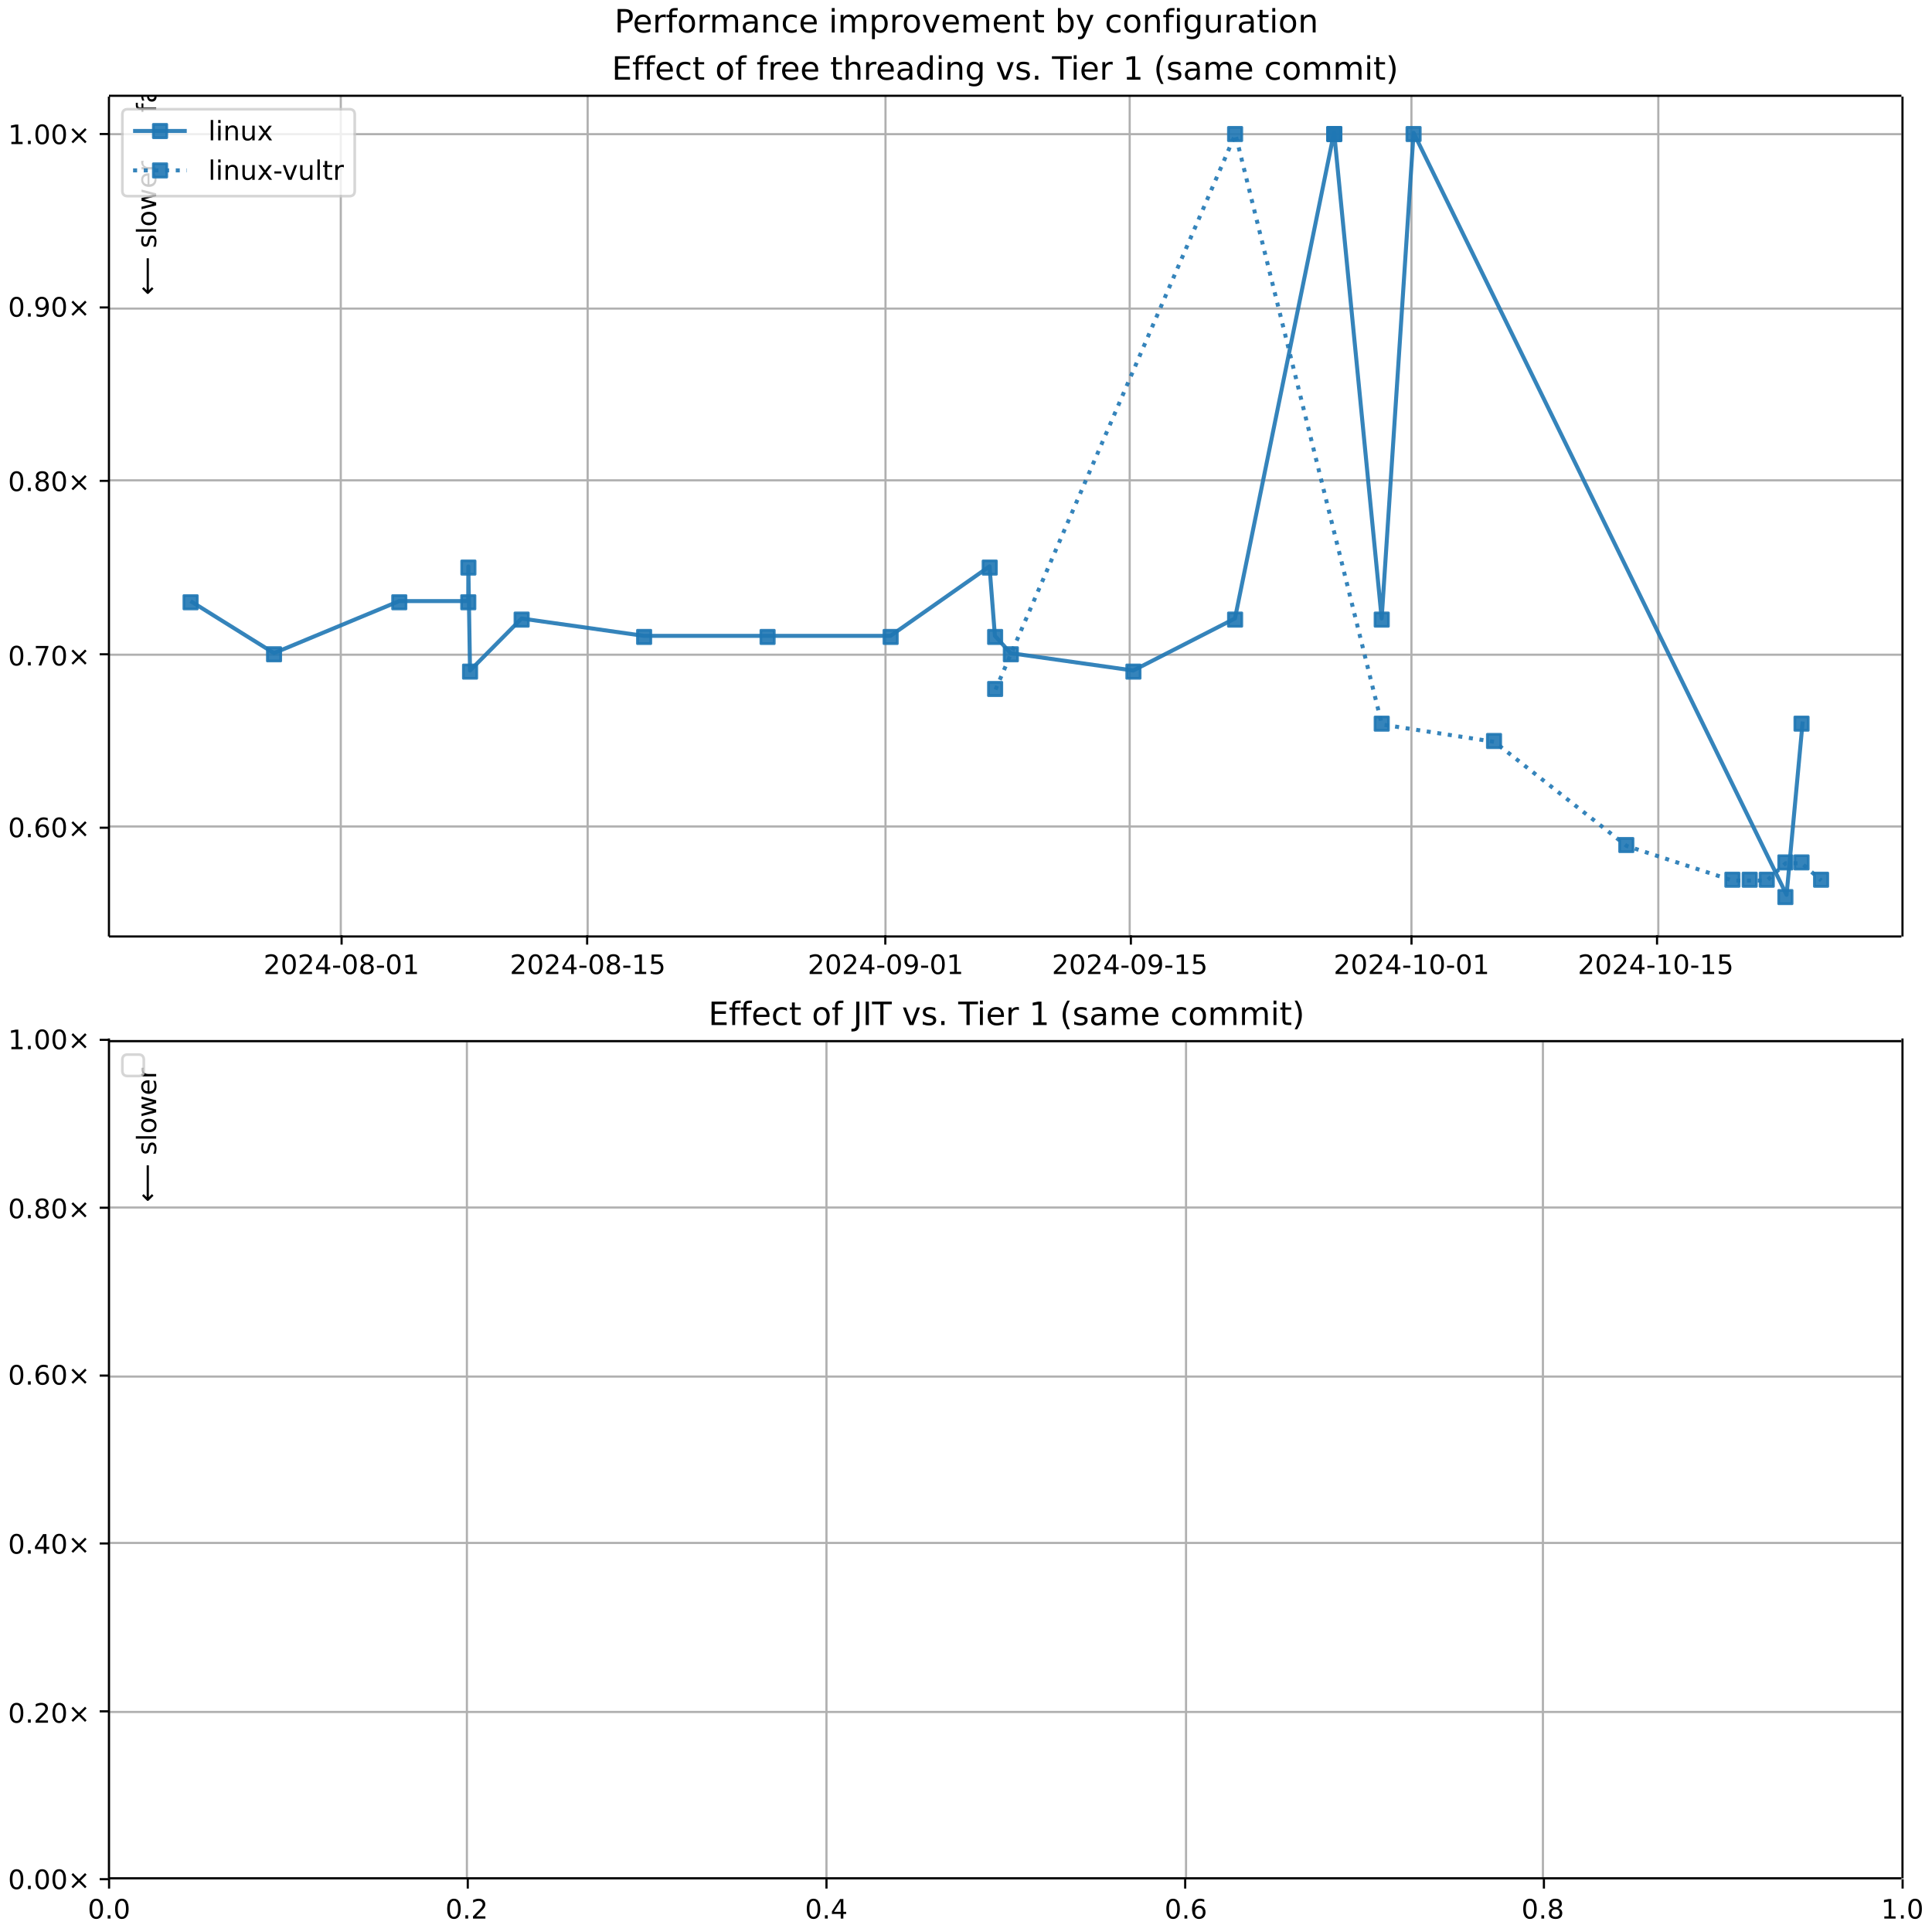
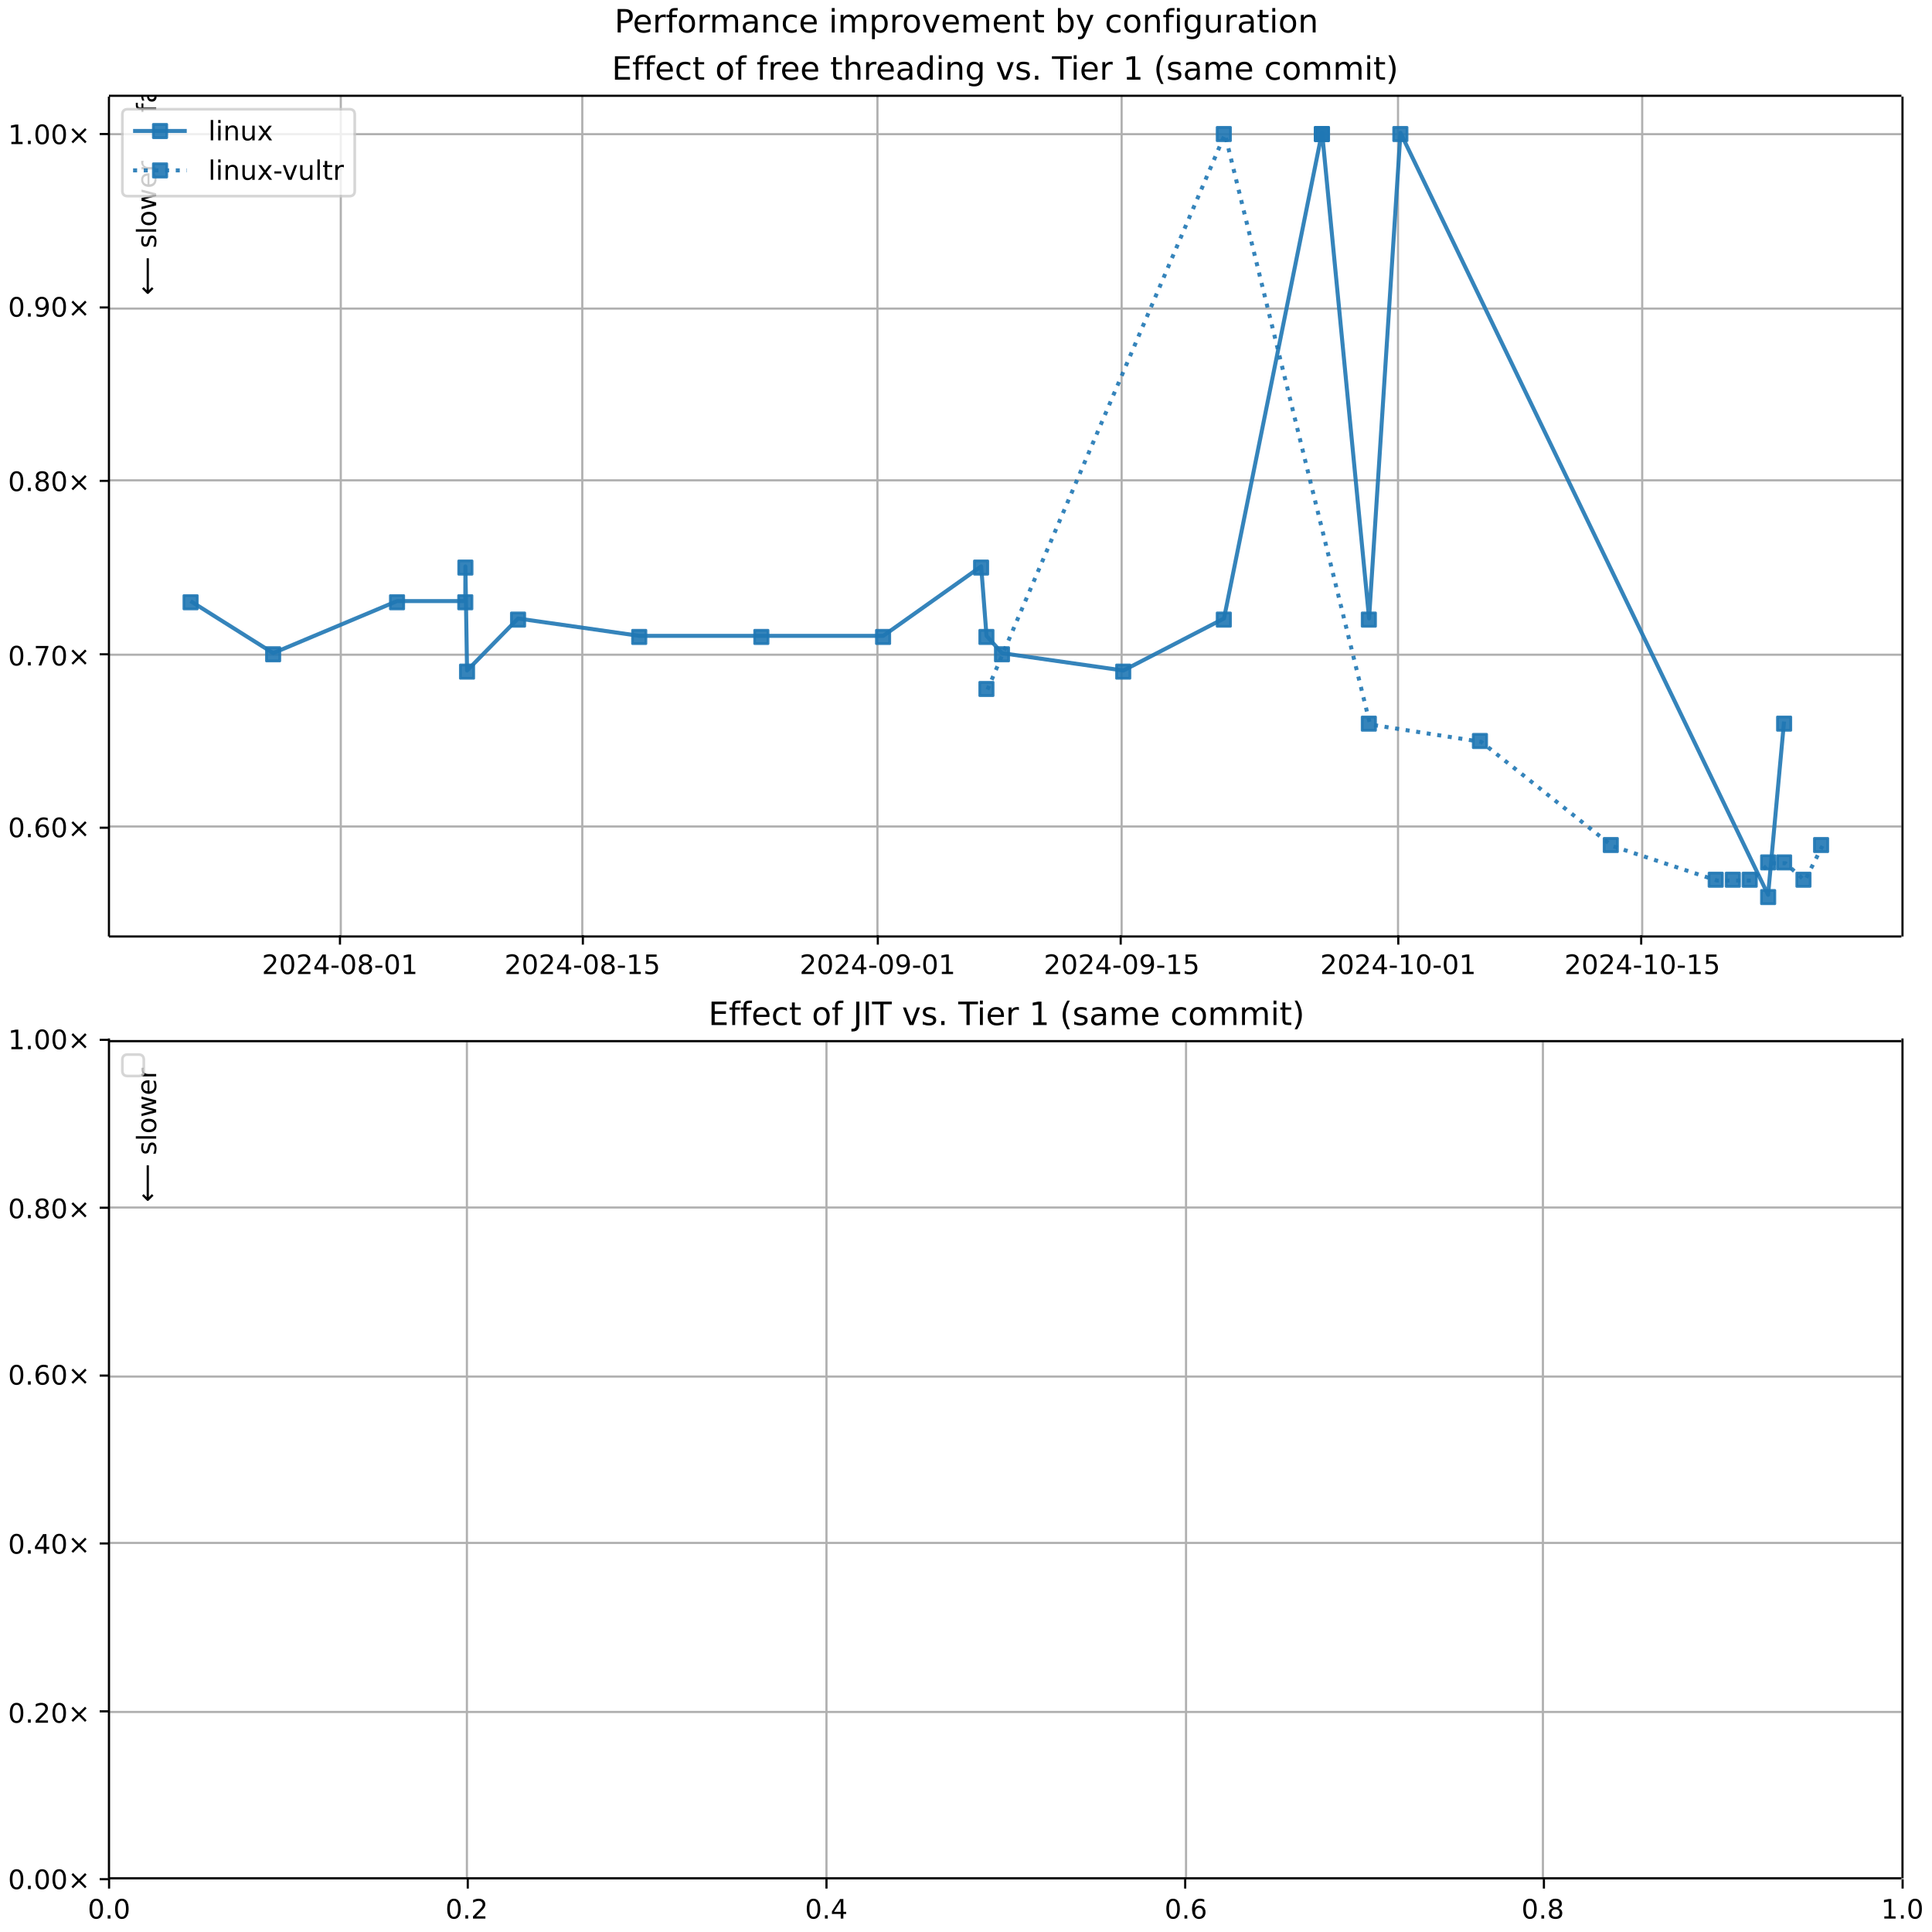
<svg xmlns="http://www.w3.org/2000/svg" xmlns:xlink="http://www.w3.org/1999/xlink" width="720pt" height="720pt" version="1.1" viewBox="0 0 720 720">
  <defs>
    <style type="text/css">*{stroke-linejoin: round; stroke-linecap: butt}</style>
  </defs>
  <path d="m0 720h720v-720h-720z" fill="#fff" />
  <path d="m40.6 349h668v-313h-668z" fill="#fff" />
  <path d="m127 349v-313" clip-path="url(#d)" fill="none" stroke="#b0b0b0" stroke-linecap="square" stroke-width=".8" />
  <defs>
    <path id="k" d="m0 0v3.5" stroke="#000" stroke-width=".8" />
  </defs>
-   <use x="127.304" y="348.529" stroke="#000000" stroke-width=".8" xlink:href="#k" />
-   <g transform="translate(98.2 363) scale(.1 -.1)">
+   <use x="126.695" y="348.529" stroke="#000000" stroke-width=".8" xlink:href="#k" />
+   <g transform="translate(97.6 363) scale(.1 -.1)">
    <defs>
      <path id="g" transform="scale(.0156)" d="m1228 531h2203v-531h-2962v531q359 372 979 998 621 627 780 809 303 340 423 576 121 236 121 464 0 372-261 606-261 235-680 235-297 0-627-103-329-103-704-313v638q381 153 712 231 332 78 607 78 725 0 1156-363 431-362 431-968 0-288-108-546-107-257-392-607-78-91-497-524-418-433-1181-1211z" />
      <path id="a" transform="scale(.0156)" d="m2034 4250q-487 0-733-480-245-479-245-1442 0-959 245-1439 246-480 733-480 491 0 736 480 246 480 246 1439 0 963-246 1442-245 480-736 480zm0 500q785 0 1199-621 414-620 414-1801 0-1178-414-1799-414-620-1199-620-784 0-1198 620-414 621-414 1799 0 1181 414 1801 414 621 1198 621z" />
      <path id="t" transform="scale(.0156)" d="m2419 4116-1594-2491h1594v2491zm-166 550h794v-3041h666v-525h-666v-1100h-628v1100h-2106v609l1940 2957z" />
      <path id="j" transform="scale(.0156)" d="m313 2009h1684v-512h-1684v512z" />
      <path id="y" transform="scale(.0156)" d="m2034 2216q-450 0-708-241-257-241-257-662 0-422 257-663 258-241 708-241t709 242q260 243 260 662 0 421-258 662-257 241-711 241zm-631 268q-406 100-633 378-226 279-226 679 0 559 398 884 399 325 1092 325 697 0 1094-325t397-884q0-400-227-679-226-278-629-378 456-106 710-416 255-309 255-755 0-679-414-1042-414-362-1186-362-771 0-1186 362-414 363-414 1042 0 446 256 755 257 310 713 416zm-231 997q0-362 226-565 227-203 636-203 407 0 636 203 230 203 230 565 0 363-230 566-229 203-636 203-409 0-636-203-226-203-226-566z" />
      <path id="i" transform="scale(.0156)" d="m794 531h1031v3560l-1122-225v575l1116 225h631v-4135h1031v-531h-2687v531z" />
    </defs>
    <use xlink:href="#g" />
    <use x="63.623" xlink:href="#a" />
    <use x="127.246" xlink:href="#g" />
    <use x="190.869" xlink:href="#t" />
    <use x="254.492" xlink:href="#j" />
    <use x="290.576" xlink:href="#a" />
    <use x="354.199" xlink:href="#y" />
    <use x="417.822" xlink:href="#j" />
    <use x="453.906" xlink:href="#a" />
    <use x="517.529" xlink:href="#i" />
  </g>
-   <path d="m219 349v-313" clip-path="url(#d)" fill="none" stroke="#b0b0b0" stroke-linecap="square" stroke-width=".8" />
-   <use x="218.813" y="348.529" stroke="#000000" stroke-width=".8" xlink:href="#k" />
-   <g transform="translate(190 363) scale(.1 -.1)">
+   <path d="m217 349v-313" clip-path="url(#d)" fill="none" stroke="#b0b0b0" stroke-linecap="square" stroke-width=".8" />
+   <use x="217.215" y="348.529" stroke="#000000" stroke-width=".8" xlink:href="#k" />
+   <g transform="translate(188 363) scale(.1 -.1)">
    <defs>
      <path id="ae" transform="scale(.0156)" d="m691 4666h2478v-532h-1900v-1143q137 47 274 70 138 23 276 23 781 0 1237-428 457-428 457-1159 0-753-469-1171-469-417-1322-417-294 0-599 50-304 50-629 150v635q281-153 581-228t634-75q541 0 856 284 316 284 316 772 0 487-316 771-315 285-856 285-253 0-505-56-251-56-513-175v2344z" />
    </defs>
    <use xlink:href="#g" />
    <use x="63.623" xlink:href="#a" />
    <use x="127.246" xlink:href="#g" />
    <use x="190.869" xlink:href="#t" />
    <use x="254.492" xlink:href="#j" />
    <use x="290.576" xlink:href="#a" />
    <use x="354.199" xlink:href="#y" />
    <use x="417.822" xlink:href="#j" />
    <use x="453.906" xlink:href="#i" />
    <use x="517.529" xlink:href="#ae" />
  </g>
-   <path d="m330 349v-313" clip-path="url(#d)" fill="none" stroke="#b0b0b0" stroke-linecap="square" stroke-width=".8" />
-   <use x="329.932" y="348.529" stroke="#000000" stroke-width=".8" xlink:href="#k" />
-   <g transform="translate(301 363) scale(.1 -.1)">
+   <path d="m327 349v-313" clip-path="url(#d)" fill="none" stroke="#b0b0b0" stroke-linecap="square" stroke-width=".8" />
+   <use x="327.132" y="348.529" stroke="#000000" stroke-width=".8" xlink:href="#k" />
+   <g transform="translate(298 363) scale(.1 -.1)">
    <defs>
      <path id="ac" transform="scale(.0156)" d="m703 97v575q238-113 481-172 244-59 479-59 625 0 954 420 330 420 377 1277-181-269-460-413-278-144-615-144-700 0-1108 423-408 424-408 1159 0 718 425 1152 425 435 1131 435 810 0 1236-621 427-620 427-1801 0-1103-524-1761-523-658-1407-658-238 0-482 47-243 47-506 141zm1256 1978q425 0 673 290 249 291 249 798 0 503-249 795-248 292-673 292t-673-292-248-795q0-507 248-798 248-290 673-290z" />
    </defs>
    <use xlink:href="#g" />
    <use x="63.623" xlink:href="#a" />
    <use x="127.246" xlink:href="#g" />
    <use x="190.869" xlink:href="#t" />
    <use x="254.492" xlink:href="#j" />
    <use x="290.576" xlink:href="#a" />
    <use x="354.199" xlink:href="#ac" />
    <use x="417.822" xlink:href="#j" />
    <use x="453.906" xlink:href="#a" />
    <use x="517.529" xlink:href="#i" />
  </g>
-   <path d="m421 349v-313" clip-path="url(#d)" fill="none" stroke="#b0b0b0" stroke-linecap="square" stroke-width=".8" />
-   <use x="421.441" y="348.529" stroke="#000000" stroke-width=".8" xlink:href="#k" />
-   <g transform="translate(392 363) scale(.1 -.1)">
+   <path d="m418 349v-313" clip-path="url(#d)" fill="none" stroke="#b0b0b0" stroke-linecap="square" stroke-width=".8" />
+   <use x="417.652" y="348.529" stroke="#000000" stroke-width=".8" xlink:href="#k" />
+   <g transform="translate(389 363) scale(.1 -.1)">
    <use xlink:href="#g" />
    <use x="63.623" xlink:href="#a" />
    <use x="127.246" xlink:href="#g" />
    <use x="190.869" xlink:href="#t" />
    <use x="254.492" xlink:href="#j" />
    <use x="290.576" xlink:href="#a" />
    <use x="354.199" xlink:href="#ac" />
    <use x="417.822" xlink:href="#j" />
    <use x="453.906" xlink:href="#i" />
    <use x="517.529" xlink:href="#ae" />
  </g>
-   <path d="m526 349v-313" clip-path="url(#d)" fill="none" stroke="#b0b0b0" stroke-linecap="square" stroke-width=".8" />
-   <use x="526.024" y="348.529" stroke="#000000" stroke-width=".8" xlink:href="#k" />
-   <g transform="translate(497 363) scale(.1 -.1)">
+   <path d="m521 349v-313" clip-path="url(#d)" fill="none" stroke="#b0b0b0" stroke-linecap="square" stroke-width=".8" />
+   <use x="521.104" y="348.529" stroke="#000000" stroke-width=".8" xlink:href="#k" />
+   <g transform="translate(492 363) scale(.1 -.1)">
    <use xlink:href="#g" />
    <use x="63.623" xlink:href="#a" />
    <use x="127.246" xlink:href="#g" />
    <use x="190.869" xlink:href="#t" />
    <use x="254.492" xlink:href="#j" />
    <use x="290.576" xlink:href="#i" />
    <use x="354.199" xlink:href="#a" />
    <use x="417.822" xlink:href="#j" />
    <use x="453.906" xlink:href="#a" />
    <use x="517.529" xlink:href="#i" />
  </g>
-   <path d="m618 349v-313" clip-path="url(#d)" fill="none" stroke="#b0b0b0" stroke-linecap="square" stroke-width=".8" />
-   <use x="617.533" y="348.529" stroke="#000000" stroke-width=".8" xlink:href="#k" />
-   <g transform="translate(588 363) scale(.1 -.1)">
+   <path d="m612 349v-313" clip-path="url(#d)" fill="none" stroke="#b0b0b0" stroke-linecap="square" stroke-width=".8" />
+   <use x="611.624" y="348.529" stroke="#000000" stroke-width=".8" xlink:href="#k" />
+   <g transform="translate(583 363) scale(.1 -.1)">
    <use xlink:href="#g" />
    <use x="63.623" xlink:href="#a" />
    <use x="127.246" xlink:href="#g" />
    <use x="190.869" xlink:href="#t" />
    <use x="254.492" xlink:href="#j" />
    <use x="290.576" xlink:href="#i" />
    <use x="354.199" xlink:href="#a" />
    <use x="417.822" xlink:href="#j" />
    <use x="453.906" xlink:href="#i" />
    <use x="517.529" xlink:href="#ae" />
  </g>
  <path d="m40.6 308h668" clip-path="url(#d)" fill="none" stroke="#b0b0b0" stroke-linecap="square" stroke-width=".8" />
  <defs>
    <path id="l" d="m0 0h-3.5" stroke="#000" stroke-width=".8" />
  </defs>
  <use x="40.646" y="308.46" stroke="#000000" stroke-width=".8" xlink:href="#l" />
  <g transform="translate(3 312) scale(.1 -.1)">
    <defs>
      <path id="c" transform="scale(.0156)" d="m684 794h660v-794h-660v794z" />
      <path id="ad" transform="scale(.0156)" d="m2113 2584q-425 0-674-291-248-290-248-796 0-503 248-796 249-292 674-292t673 292q248 293 248 796 0 506-248 796-248 291-673 291zm1253 1979v-575q-238 112-480 171-242 60-480 60-625 0-955-422-329-422-376-1275 184 272 462 417 279 145 613 145 703 0 1111-427 408-426 408-1160 0-719-425-1154-425-434-1131-434-810 0-1238 620-428 621-428 1799 0 1106 525 1764t1409 658q238 0 480-47t505-140z" />
      <path id="m" transform="scale(.0156)" d="m4488 3438-1429-1435 1429-1428-372-378-1435 1434-1434-1434-369 378 1425 1428-1425 1435 369 378 1434-1435 1435 1435 372-378z" />
    </defs>
    <use xlink:href="#a" />
    <use x="63.623" xlink:href="#c" />
    <use x="95.41" xlink:href="#ad" />
    <use x="159.033" xlink:href="#a" />
    <use x="222.656" xlink:href="#m" />
  </g>
  <path d="m40.6 244h668" clip-path="url(#d)" fill="none" stroke="#b0b0b0" stroke-linecap="square" stroke-width=".8" />
  <use x="40.646" y="243.833" stroke="#000000" stroke-width=".8" xlink:href="#l" />
  <g transform="translate(3 248) scale(.1 -.1)">
    <defs>
      <path id="av" transform="scale(.0156)" d="m525 4666h3e3v-269l-1694-4397h-659l1594 4134h-2241v532z" />
    </defs>
    <use xlink:href="#a" />
    <use x="63.623" xlink:href="#c" />
    <use x="95.41" xlink:href="#av" />
    <use x="159.033" xlink:href="#a" />
    <use x="222.656" xlink:href="#m" />
  </g>
  <path d="m40.6 179h668" clip-path="url(#d)" fill="none" stroke="#b0b0b0" stroke-linecap="square" stroke-width=".8" />
  <use x="40.646" y="179.205" stroke="#000000" stroke-width=".8" xlink:href="#l" />
  <g transform="translate(3 183) scale(.1 -.1)">
    <use xlink:href="#a" />
    <use x="63.623" xlink:href="#c" />
    <use x="95.41" xlink:href="#y" />
    <use x="159.033" xlink:href="#a" />
    <use x="222.656" xlink:href="#m" />
  </g>
  <path d="m40.6 115h668" clip-path="url(#d)" fill="none" stroke="#b0b0b0" stroke-linecap="square" stroke-width=".8" />
  <use x="40.646" y="114.578" stroke="#000000" stroke-width=".8" xlink:href="#l" />
  <g transform="translate(3 118) scale(.1 -.1)">
    <use xlink:href="#a" />
    <use x="63.623" xlink:href="#c" />
    <use x="95.41" xlink:href="#ac" />
    <use x="159.033" xlink:href="#a" />
    <use x="222.656" xlink:href="#m" />
  </g>
  <path d="m40.6 50h668" clip-path="url(#d)" fill="none" stroke="#b0b0b0" stroke-linecap="square" stroke-width=".8" />
  <use x="40.646" y="49.951" stroke="#000000" stroke-width=".8" xlink:href="#l" />
  <g transform="translate(3 53.7) scale(.1 -.1)">
    <use xlink:href="#i" />
    <use x="63.623" xlink:href="#c" />
    <use x="95.41" xlink:href="#a" />
    <use x="159.033" xlink:href="#a" />
    <use x="222.656" xlink:href="#m" />
  </g>
-   <path d="m71 224 31.1 19.4 46.7-19.4h25.7l0.042-12.9 0.622 38.8 19.2-19.4 45.6 6.46h46 45.9l36.9-25.9 2.01 25.9 5.86 6.46 45.7 6.46 37.9-19.4 36.9-181h0.069l17.7 181 11.9-181 139 284 6.01-64.6" clip-path="url(#d)" fill="none" stroke="#1f77b4" stroke-linecap="square" stroke-opacity=".9" stroke-width="1.5" />
+   <path d="m71 224 30.8 19.4 46.2-19.4h25.4l0.041-12.9 0.616 38.8 19-19.4 45.2 6.46h45.5 45.4l36.5-25.9 1.99 25.9 5.8 6.46 45.2 6.46 37.5-19.4 36.5-181h0.068l17.5 181 11.7-181 137 284 5.95-64.6" clip-path="url(#d)" fill="none" stroke="#1f77b4" stroke-linecap="square" stroke-opacity=".9" stroke-width="1.5" />
  <defs>
    <path id="b" d="m-2.5 2.5h5v-5h-5z" stroke="#1f77b4" stroke-opacity=".9" />
  </defs>
  <g clip-path="url(#d)" fill="#1f77b4" fill-opacity=".9" stroke="#1f77b4" stroke-opacity=".9">
    <use x="71.027" y="224.444" xlink:href="#b" />
-     <use x="102.128" y="243.833" xlink:href="#b" />
-     <use x="148.8" y="224.444" xlink:href="#b" />
-     <use x="174.515" y="224.444" xlink:href="#b" />
-     <use x="174.557" y="211.519" xlink:href="#b" />
-     <use x="175.179" y="250.295" xlink:href="#b" />
-     <use x="194.398" y="230.907" xlink:href="#b" />
-     <use x="240.048" y="237.37" xlink:href="#b" />
-     <use x="286.059" y="237.37" xlink:href="#b" />
-     <use x="331.916" y="237.37" xlink:href="#b" />
-     <use x="368.842" y="211.519" xlink:href="#b" />
-     <use x="370.854" y="237.37" xlink:href="#b" />
-     <use x="376.717" y="243.833" xlink:href="#b" />
-     <use x="422.394" y="250.295" xlink:href="#b" />
-     <use x="460.287" y="230.907" xlink:href="#b" />
-     <use x="497.206" y="49.951" xlink:href="#b" />
-     <use x="497.274" y="49.951" xlink:href="#b" />
-     <use x="514.929" y="230.907" xlink:href="#b" />
-     <use x="526.799" y="49.951" xlink:href="#b" />
-     <use x="665.365" y="334.311" xlink:href="#b" />
-     <use x="671.378" y="269.684" xlink:href="#b" />
+     <use x="101.792" y="243.833" xlink:href="#b" />
+     <use x="147.959" y="224.444" xlink:href="#b" />
+     <use x="173.396" y="224.444" xlink:href="#b" />
+     <use x="173.438" y="211.519" xlink:href="#b" />
+     <use x="174.053" y="250.295" xlink:href="#b" />
+     <use x="193.064" y="230.907" xlink:href="#b" />
+     <use x="238.22" y="237.37" xlink:href="#b" />
+     <use x="283.734" y="237.37" xlink:href="#b" />
+     <use x="329.095" y="237.37" xlink:href="#b" />
+     <use x="365.622" y="211.519" xlink:href="#b" />
+     <use x="367.612" y="237.37" xlink:href="#b" />
+     <use x="373.411" y="243.833" xlink:href="#b" />
+     <use x="418.595" y="250.295" xlink:href="#b" />
+     <use x="456.078" y="230.907" xlink:href="#b" />
+     <use x="492.597" y="49.951" xlink:href="#b" />
+     <use x="492.665" y="49.951" xlink:href="#b" />
+     <use x="510.129" y="230.907" xlink:href="#b" />
+     <use x="521.87" y="49.951" xlink:href="#b" />
+     <use x="658.938" y="334.311" xlink:href="#b" />
+     <use x="664.887" y="269.684" xlink:href="#b" />
  </g>
  <g stroke="#1f77b4" stroke-opacity=".9">
-     <path d="m371 257 89.4-207 54.6 220 41.9 6.46 49.3 38.8 39.5 12.9h6.45 6.36l6.94-6.46h6.01l7.29 6.46" clip-path="url(#d)" fill="none" stroke-dasharray="1.5,2.475" stroke-width="1.5" />
+     <path d="m368 257 88.5-207 54.1 220 41.4 6.46 48.8 38.8 39.1 12.9h6.38 6.29l6.87-6.46h5.95l7.21 6.46 6.57-12.9" clip-path="url(#d)" fill="none" stroke-dasharray="1.5,2.475" stroke-width="1.5" />
    <g clip-path="url(#d)" fill="#1f77b4" fill-opacity=".9">
-       <use x="370.854" y="256.758" xlink:href="#b" />
-       <use x="460.287" y="49.951" xlink:href="#b" />
-       <use x="514.929" y="269.684" xlink:href="#b" />
-       <use x="556.784" y="276.146" xlink:href="#b" />
-       <use x="606.083" y="314.923" xlink:href="#b" />
-       <use x="645.609" y="327.848" xlink:href="#b" />
-       <use x="652.062" y="327.848" xlink:href="#b" />
-       <use x="658.422" y="327.848" xlink:href="#b" />
-       <use x="665.365" y="321.386" xlink:href="#b" />
-       <use x="671.378" y="321.386" xlink:href="#b" />
-       <use x="678.666" y="327.848" xlink:href="#b" />
+       <use x="367.612" y="256.758" xlink:href="#b" />
+       <use x="456.078" y="49.951" xlink:href="#b" />
+       <use x="510.129" y="269.684" xlink:href="#b" />
+       <use x="551.532" y="276.146" xlink:href="#b" />
+       <use x="600.297" y="314.923" xlink:href="#b" />
+       <use x="639.396" y="327.848" xlink:href="#b" />
+       <use x="645.779" y="327.848" xlink:href="#b" />
+       <use x="652.07" y="327.848" xlink:href="#b" />
+       <use x="658.938" y="321.386" xlink:href="#b" />
+       <use x="664.887" y="321.386" xlink:href="#b" />
+       <use x="672.096" y="327.848" xlink:href="#b" />
+       <use x="678.666" y="314.923" xlink:href="#b" />
    </g>
  </g>
  <path d="m40.6 349v-313" fill="none" stroke="#000" stroke-linecap="square" stroke-width=".8" />
  <path d="m709 349v-313" fill="none" stroke="#000" stroke-linecap="square" stroke-width=".8" />
  <path d="m40.6 349h668" fill="none" stroke="#000" stroke-linecap="square" stroke-width=".8" />
  <path d="m40.6 35.7h668" fill="none" stroke="#000" stroke-linecap="square" stroke-width=".8" />
  <g clip-path="url(#d)">
    <g transform="translate(58.2 42) rotate(-90) scale(.1 -.1)">
      <defs>
        <path id="n" transform="scale(.0156)" d="m2375 4863v-479h-550q-309 0-430-125-120-125-120-450v-309h947v-447h-947v-3053h-578v3053h-550v447h550v244q0 584 272 851 272 268 862 268h544z" />
        <path id="v" transform="scale(.0156)" d="m2194 1759q-697 0-966-159t-269-544q0-306 202-486 202-179 548-179 479 0 768 339t289 901v128h-572zm1147 238v-2e3h-575v531q-197-318-491-470t-719-152q-537 0-855 302-317 302-317 808 0 590 395 890 396 300 1180 300h807v57q0 397-261 614t-733 217q-300 0-585-72-284-72-546-216v532q315 122 612 182 297 61 578 61 760 0 1135-394 375-393 375-1193z" />
        <path id="s" transform="scale(.0156)" d="m2834 3397v-544q-243 125-506 187-262 63-544 63-428 0-642-131t-214-394q0-200 153-314t616-217l197-44q612-131 870-370t258-667q0-488-386-773-386-284-1061-284-281 0-586 55t-642 164v594q319-166 628-249 309-82 613-82 406 0 624 139 219 139 219 392 0 234-158 359-157 125-692 241l-200 47q-534 112-772 345-237 233-237 639 0 494 350 762 350 269 994 269 318 0 599-47 282-46 519-140z" />
        <path id="o" transform="scale(.0156)" d="m1172 4494v-994h1184v-447h-1184v-1900q0-428 117-550t477-122h590v-481h-590q-666 0-919 248-253 249-253 905v1900h-422v447h422v994h578z" />
        <path id="e" transform="scale(.0156)" d="m3597 1894v-281h-2644q38-594 358-905t892-311q331 0 642 81t618 244v-544q-310-131-635-200t-659-69q-838 0-1327 487-489 488-489 1320 0 859 464 1363 464 505 1252 505 706 0 1117-455 411-454 411-1235zm-575 169q-6 471-264 752-258 282-683 282-481 0-770-272t-333-766l2050 4z" />
        <path id="h" transform="scale(.0156)" d="m2631 2963q-97 56-211 82-114 27-251 27-488 0-749-317t-261-911v-1844h-578v3500h578v-544q182 319 472 473 291 155 707 155 59 0 131-8 72-7 159-23l3-590z" />
        <path id="al" transform="scale(.0156)" d="m8863 2147v-281l-1229-1228-375 375 729 728h-7622v531h7622l-729 728 375 375 1229-1228z" />
      </defs>
      <use xlink:href="#n" />
      <use x="35.205" xlink:href="#v" />
      <use x="96.484" xlink:href="#s" />
      <use x="148.584" xlink:href="#o" />
      <use x="187.793" xlink:href="#e" />
      <use x="249.316" xlink:href="#h" />
      <use x="290.43" xlink:href="#DejaVuSans-20" />
      <use x="322.217" xlink:href="#al" />
    </g>
  </g>
  <g clip-path="url(#d)">
    <g transform="translate(58.2 110) rotate(-90) scale(.1 -.1)">
      <defs>
        <path id="am" transform="scale(.0156)" d="m313 1866v281l1228 1228 375-375-728-728h7621v-531h-7621l728-728-375-375-1228 1228z" />
        <path id="x" transform="scale(.0156)" d="m603 4863h575v-4863h-575v4863z" />
        <path id="p" transform="scale(.0156)" d="m1959 3097q-462 0-731-361t-269-989 267-989q268-361 733-361 460 0 728 362 269 363 269 988 0 622-269 986-268 364-728 364zm0 487q750 0 1178-488 429-487 429-1349 0-859-429-1349-428-489-1178-489-753 0-1180 489-426 490-426 1349 0 862 426 1349 427 488 1180 488z" />
        <path id="ag" transform="scale(.0156)" d="m269 3500h575l719-2731 715 2731h678l719-2731 716 2731h575l-916-3500h-678l-753 2869-756-2869h-679l-915 3500z" />
      </defs>
      <use xlink:href="#am" />
      <use x="143.359" xlink:href="#DejaVuSans-20" />
      <use x="175.146" xlink:href="#s" />
      <use x="227.246" xlink:href="#x" />
      <use x="255.029" xlink:href="#p" />
      <use x="316.211" xlink:href="#ag" />
      <use x="397.998" xlink:href="#e" />
      <use x="459.521" xlink:href="#h" />
    </g>
  </g>
  <g transform="translate(228 29.7) scale(.12 -.12)">
    <defs>
      <path id="ai" transform="scale(.0156)" d="m628 4666h2950v-532h-2319v-1381h2222v-531h-2222v-1691h2375v-531h-3006v4666z" />
      <path id="w" transform="scale(.0156)" d="m3122 3366v-538q-244 135-489 202t-495 67q-560 0-870-355-309-354-309-995t309-996q310-354 870-354 250 0 495 67t489 202v-532q-241-112-499-168-257-57-548-57-791 0-1257 497-465 497-465 1341 0 856 470 1346 471 491 1290 491 265 0 518-55 253-54 491-163z" />
      <path id="ap" transform="scale(.0156)" d="m3513 2113v-2113h-575v2094q0 497-194 743-194 247-581 247-466 0-735-297-269-296-269-809v-1978h-578v4863h578v-1907q207 316 486 472 280 156 646 156 603 0 912-373 310-373 310-1098z" />
      <path id="aq" transform="scale(.0156)" d="m2906 2969v1894h575v-4863h-575v525q-181-312-458-464-276-152-664-152-634 0-1033 506-398 507-398 1332t398 1331q399 506 1033 506 388 0 664-152 277-151 458-463zm-1959-1222q0-634 261-995t717-361 718 361q263 361 263 995t-263 995q-262 361-718 361t-717-361-261-995z" />
      <path id="q" transform="scale(.0156)" d="m603 3500h575v-3500h-575v3500zm0 1363h575v-729h-575v729z" />
      <path id="u" transform="scale(.0156)" d="m3513 2113v-2113h-575v2094q0 497-194 743-194 247-581 247-466 0-735-297-269-296-269-809v-1978h-578v3500h578v-544q207 316 486 472 280 156 646 156 603 0 912-373 310-373 310-1098z" />
      <path id="ah" transform="scale(.0156)" d="m2906 1791q0 625-258 968-257 344-723 344-462 0-720-344-258-343-258-968 0-622 258-966t720-344q466 0 723 344 258 344 258 966zm575-1357q0-893-397-1329-396-436-1215-436-303 0-572 45t-522 139v559q253-137 500-202 247-66 503-66 566 0 847 295t281 892v285q-178-310-456-463t-666-153q-643 0-1037 490-394 491-394 1301 0 812 394 1302 394 491 1037 491 388 0 666-153t456-462v531h575v-3066z" />
      <path id="z" transform="scale(.0156)" d="m191 3500h609l1094-2937 1094 2937h609l-1313-3500h-781l-1312 3500z" />
      <path id="ab" transform="scale(.0156)" d="m-19 4666h3947v-532h-1656v-4134h-634v4134h-1657v532z" />
      <path id="ak" transform="scale(.0156)" d="m1984 4856q-418-718-622-1422-203-703-203-1425 0-721 205-1429t620-1424h-500q-468 735-701 1444t-233 1409q0 697 231 1403 232 707 703 1444h500z" />
      <path id="r" transform="scale(.0156)" d="m3328 2828q216 388 516 572t706 184q547 0 844-383 297-382 297-1088v-2113h-578v2094q0 503-179 746-178 244-543 244-447 0-707-297-259-296-259-809v-1978h-578v2094q0 506-178 748t-550 242q-441 0-701-298-259-298-259-808v-1978h-578v3500h578v-544q197 322 472 475t653 153q382 0 649-194 267-193 395-562z" />
      <path id="aj" transform="scale(.0156)" d="m513 4856h500q468-737 701-1444 233-706 233-1403 0-700-233-1409t-701-1444h-500q415 716 620 1424t205 1429q0 722-205 1425-205 704-620 1422z" />
    </defs>
    <use xlink:href="#ai" />
    <use x="63.184" xlink:href="#n" />
    <use x="98.389" xlink:href="#n" />
    <use x="133.594" xlink:href="#e" />
    <use x="195.117" xlink:href="#w" />
    <use x="250.098" xlink:href="#o" />
    <use x="289.307" xlink:href="#DejaVuSans-20" />
    <use x="321.094" xlink:href="#p" />
    <use x="382.275" xlink:href="#n" />
    <use x="417.48" xlink:href="#DejaVuSans-20" />
    <use x="449.268" xlink:href="#n" />
    <use x="484.473" xlink:href="#h" />
    <use x="523.336" xlink:href="#e" />
    <use x="584.859" xlink:href="#e" />
    <use x="646.383" xlink:href="#DejaVuSans-20" />
    <use x="678.17" xlink:href="#o" />
    <use x="717.379" xlink:href="#ap" />
    <use x="780.758" xlink:href="#h" />
    <use x="819.621" xlink:href="#e" />
    <use x="881.145" xlink:href="#v" />
    <use x="942.424" xlink:href="#aq" />
    <use x="1005.9" xlink:href="#q" />
    <use x="1033.684" xlink:href="#u" />
    <use x="1097.062" xlink:href="#ah" />
    <use x="1160.539" xlink:href="#DejaVuSans-20" />
    <use x="1192.326" xlink:href="#z" />
    <use x="1251.506" xlink:href="#s" />
    <use x="1303.605" xlink:href="#c" />
    <use x="1335.393" xlink:href="#DejaVuSans-20" />
    <use x="1367.18" xlink:href="#ab" />
    <use x="1425.139" xlink:href="#q" />
    <use x="1452.922" xlink:href="#e" />
    <use x="1514.445" xlink:href="#h" />
    <use x="1555.559" xlink:href="#DejaVuSans-20" />
    <use x="1587.346" xlink:href="#i" />
    <use x="1650.969" xlink:href="#DejaVuSans-20" />
    <use x="1682.756" xlink:href="#ak" />
    <use x="1721.77" xlink:href="#s" />
    <use x="1773.869" xlink:href="#v" />
    <use x="1835.148" xlink:href="#r" />
    <use x="1932.561" xlink:href="#e" />
    <use x="1994.084" xlink:href="#DejaVuSans-20" />
    <use x="2025.871" xlink:href="#w" />
    <use x="2080.852" xlink:href="#p" />
    <use x="2142.033" xlink:href="#r" />
    <use x="2239.445" xlink:href="#r" />
    <use x="2336.857" xlink:href="#q" />
    <use x="2364.641" xlink:href="#o" />
    <use x="2403.85" xlink:href="#aj" />
  </g>
  <path d="m47.6 73.1h82.6q2 0 2-2v-28.4q0-2-2-2h-82.6q-2 0-2 2v28.4q0 2 2 2z" fill="#fff" opacity=".8" stroke="#ccc" />
  <path d="m49.6 48.8h10 10" fill="none" stroke="#1f77b4" stroke-linecap="square" stroke-opacity=".9" stroke-width="1.5" />
  <use x="59.646" y="48.831" fill="#1f77b4" fill-opacity=".9" stroke="#1f77b4" stroke-opacity=".9" xlink:href="#b" />
  <g transform="translate(77.6 52.3) scale(.1 -.1)">
    <defs>
      <path id="aa" transform="scale(.0156)" d="m544 1381v2119h575v-2097q0-497 193-746 194-248 582-248 465 0 735 297 271 297 271 810v1984h575v-3500h-575v538q-209-319-486-474-276-155-642-155-603 0-916 375-312 375-312 1097zm1447 2203z" />
      <path id="af" transform="scale(.0156)" d="m3513 3500-1266-1703 1331-1797h-678l-1019 1375-1018-1375h-679l1360 1831-1244 1669h678l928-1247 928 1247h679z" />
    </defs>
    <use xlink:href="#x" />
    <use x="27.783" xlink:href="#q" />
    <use x="55.566" xlink:href="#u" />
    <use x="118.945" xlink:href="#aa" />
    <use x="182.324" xlink:href="#af" />
  </g>
  <path d="m49.6 63.5h10 10" fill="none" stroke="#1f77b4" stroke-dasharray="1.5,2.475" stroke-opacity=".9" stroke-width="1.5" />
  <use x="59.646" y="63.509" fill="#1f77b4" fill-opacity=".9" stroke="#1f77b4" stroke-opacity=".9" xlink:href="#b" />
  <g transform="translate(77.6 67) scale(.1 -.1)">
    <use xlink:href="#x" />
    <use x="27.783" xlink:href="#q" />
    <use x="55.566" xlink:href="#u" />
    <use x="118.945" xlink:href="#aa" />
    <use x="182.324" xlink:href="#af" />
    <use x="241.504" xlink:href="#j" />
    <use x="274.963" xlink:href="#z" />
    <use x="334.143" xlink:href="#aa" />
    <use x="397.521" xlink:href="#x" />
    <use x="425.305" xlink:href="#o" />
    <use x="464.514" xlink:href="#h" />
  </g>
  <path d="m40.6 700h668v-313h-668z" fill="#fff" />
  <path d="m40.6 700v-313" clip-path="url(#f)" fill="none" stroke="#b0b0b0" stroke-linecap="square" stroke-width=".8" />
  <use x="40.646" y="700.322" stroke="#000000" stroke-width=".8" xlink:href="#k" />
  <g transform="translate(32.7 715) scale(.1 -.1)">
    <use xlink:href="#a" />
    <use x="63.623" xlink:href="#c" />
    <use x="95.41" xlink:href="#a" />
  </g>
  <path d="m174 700v-313" clip-path="url(#f)" fill="none" stroke="#b0b0b0" stroke-linecap="square" stroke-width=".8" />
  <use x="174.326" y="700.322" stroke="#000000" stroke-width=".8" xlink:href="#k" />
  <g transform="translate(166 715) scale(.1 -.1)">
    <use xlink:href="#a" />
    <use x="63.623" xlink:href="#c" />
    <use x="95.41" xlink:href="#g" />
  </g>
  <path d="m308 700v-313" clip-path="url(#f)" fill="none" stroke="#b0b0b0" stroke-linecap="square" stroke-width=".8" />
  <use x="308.007" y="700.322" stroke="#000000" stroke-width=".8" xlink:href="#k" />
  <g transform="translate(300 715) scale(.1 -.1)">
    <use xlink:href="#a" />
    <use x="63.623" xlink:href="#c" />
    <use x="95.41" xlink:href="#t" />
  </g>
  <path d="m442 700v-313" clip-path="url(#f)" fill="none" stroke="#b0b0b0" stroke-linecap="square" stroke-width=".8" />
  <use x="441.687" y="700.322" stroke="#000000" stroke-width=".8" xlink:href="#k" />
  <g transform="translate(434 715) scale(.1 -.1)">
    <use xlink:href="#a" />
    <use x="63.623" xlink:href="#c" />
    <use x="95.41" xlink:href="#ad" />
  </g>
  <path d="m575 700v-313" clip-path="url(#f)" fill="none" stroke="#b0b0b0" stroke-linecap="square" stroke-width=".8" />
  <use x="575.368" y="700.322" stroke="#000000" stroke-width=".8" xlink:href="#k" />
  <g transform="translate(567 715) scale(.1 -.1)">
    <use xlink:href="#a" />
    <use x="63.623" xlink:href="#c" />
    <use x="95.41" xlink:href="#y" />
  </g>
  <path d="m709 700v-313" clip-path="url(#f)" fill="none" stroke="#b0b0b0" stroke-linecap="square" stroke-width=".8" />
  <use x="709.048" y="700.322" stroke="#000000" stroke-width=".8" xlink:href="#k" />
  <g transform="translate(701 715) scale(.1 -.1)">
    <use xlink:href="#i" />
    <use x="63.623" xlink:href="#c" />
    <use x="95.41" xlink:href="#a" />
  </g>
  <path d="m40.6 700h668" clip-path="url(#f)" fill="none" stroke="#b0b0b0" stroke-linecap="square" stroke-width=".8" />
  <use x="40.646" y="700.322" stroke="#000000" stroke-width=".8" xlink:href="#l" />
  <g transform="translate(3 704) scale(.1 -.1)">
    <use xlink:href="#a" />
    <use x="63.623" xlink:href="#c" />
    <use x="95.41" xlink:href="#a" />
    <use x="159.033" xlink:href="#a" />
    <use x="222.656" xlink:href="#m" />
  </g>
  <path d="m40.6 638h668" clip-path="url(#f)" fill="none" stroke="#b0b0b0" stroke-linecap="square" stroke-width=".8" />
  <use x="40.646" y="637.762" stroke="#000000" stroke-width=".8" xlink:href="#l" />
  <g transform="translate(3 642) scale(.1 -.1)">
    <use xlink:href="#a" />
    <use x="63.623" xlink:href="#c" />
    <use x="95.41" xlink:href="#g" />
    <use x="159.033" xlink:href="#a" />
    <use x="222.656" xlink:href="#m" />
  </g>
  <path d="m40.6 575h668" clip-path="url(#f)" fill="none" stroke="#b0b0b0" stroke-linecap="square" stroke-width=".8" />
  <use x="40.646" y="575.203" stroke="#000000" stroke-width=".8" xlink:href="#l" />
  <g transform="translate(3 579) scale(.1 -.1)">
    <use xlink:href="#a" />
    <use x="63.623" xlink:href="#c" />
    <use x="95.41" xlink:href="#t" />
    <use x="159.033" xlink:href="#a" />
    <use x="222.656" xlink:href="#m" />
  </g>
  <path d="m40.6 513h668" clip-path="url(#f)" fill="none" stroke="#b0b0b0" stroke-linecap="square" stroke-width=".8" />
  <use x="40.646" y="512.644" stroke="#000000" stroke-width=".8" xlink:href="#l" />
  <g transform="translate(3 516) scale(.1 -.1)">
    <use xlink:href="#a" />
    <use x="63.623" xlink:href="#c" />
    <use x="95.41" xlink:href="#ad" />
    <use x="159.033" xlink:href="#a" />
    <use x="222.656" xlink:href="#m" />
  </g>
  <path d="m40.6 450h668" clip-path="url(#f)" fill="none" stroke="#b0b0b0" stroke-linecap="square" stroke-width=".8" />
  <use x="40.646" y="450.085" stroke="#000000" stroke-width=".8" xlink:href="#l" />
  <g transform="translate(3 454) scale(.1 -.1)">
    <use xlink:href="#a" />
    <use x="63.623" xlink:href="#c" />
    <use x="95.41" xlink:href="#y" />
    <use x="159.033" xlink:href="#a" />
    <use x="222.656" xlink:href="#m" />
  </g>
  <path d="m40.6 388h668" clip-path="url(#f)" fill="none" stroke="#b0b0b0" stroke-linecap="square" stroke-width=".8" />
  <use x="40.646" y="387.525" stroke="#000000" stroke-width=".8" xlink:href="#l" />
  <g transform="translate(3 391) scale(.1 -.1)">
    <use xlink:href="#i" />
    <use x="63.623" xlink:href="#c" />
    <use x="95.41" xlink:href="#a" />
    <use x="159.033" xlink:href="#a" />
    <use x="222.656" xlink:href="#m" />
  </g>
  <path d="m40.6 700v-313" fill="none" stroke="#000" stroke-linecap="square" stroke-width=".8" />
  <path d="m709 700v-313" fill="none" stroke="#000" stroke-linecap="square" stroke-width=".8" />
  <path d="m40.6 700h668" fill="none" stroke="#000" stroke-linecap="square" stroke-width=".8" />
  <path d="m40.6 388h668" fill="none" stroke="#000" stroke-linecap="square" stroke-width=".8" />
  <g clip-path="url(#f)">
    <g transform="translate(58.2 380) rotate(-90) scale(.1 -.1)">
      <use xlink:href="#n" />
      <use x="35.205" xlink:href="#v" />
      <use x="96.484" xlink:href="#s" />
      <use x="148.584" xlink:href="#o" />
      <use x="187.793" xlink:href="#e" />
      <use x="249.316" xlink:href="#h" />
      <use x="290.43" xlink:href="#DejaVuSans-20" />
      <use x="322.217" xlink:href="#al" />
    </g>
  </g>
  <g clip-path="url(#f)">
    <g transform="translate(58.2 448) rotate(-90) scale(.1 -.1)">
      <use xlink:href="#am" />
      <use x="143.359" xlink:href="#DejaVuSans-20" />
      <use x="175.146" xlink:href="#s" />
      <use x="227.246" xlink:href="#x" />
      <use x="255.029" xlink:href="#p" />
      <use x="316.211" xlink:href="#ag" />
      <use x="397.998" xlink:href="#e" />
      <use x="459.521" xlink:href="#h" />
    </g>
  </g>
  <g transform="translate(264 382) scale(.12 -.12)">
    <defs>
      <path id="at" transform="scale(.0156)" d="m628 4666h631v-4341q0-844-320-1225t-1030-381h-240v531h197q418 0 590 235 172 234 172 840v4341z" />
      <path id="au" transform="scale(.0156)" d="m628 4666h631v-4666h-631v4666z" />
    </defs>
    <use xlink:href="#ai" />
    <use x="63.184" xlink:href="#n" />
    <use x="98.389" xlink:href="#n" />
    <use x="133.594" xlink:href="#e" />
    <use x="195.117" xlink:href="#w" />
    <use x="250.098" xlink:href="#o" />
    <use x="289.307" xlink:href="#DejaVuSans-20" />
    <use x="321.094" xlink:href="#p" />
    <use x="382.275" xlink:href="#n" />
    <use x="417.48" xlink:href="#DejaVuSans-20" />
    <use x="449.268" xlink:href="#at" />
    <use x="478.76" xlink:href="#au" />
    <use x="508.252" xlink:href="#ab" />
    <use x="569.336" xlink:href="#DejaVuSans-20" />
    <use x="601.123" xlink:href="#z" />
    <use x="660.303" xlink:href="#s" />
    <use x="712.402" xlink:href="#c" />
    <use x="744.189" xlink:href="#DejaVuSans-20" />
    <use x="775.977" xlink:href="#ab" />
    <use x="833.936" xlink:href="#q" />
    <use x="861.719" xlink:href="#e" />
    <use x="923.242" xlink:href="#h" />
    <use x="964.355" xlink:href="#DejaVuSans-20" />
    <use x="996.143" xlink:href="#i" />
    <use x="1059.766" xlink:href="#DejaVuSans-20" />
    <use x="1091.553" xlink:href="#ak" />
    <use x="1130.566" xlink:href="#s" />
    <use x="1182.666" xlink:href="#v" />
    <use x="1243.945" xlink:href="#r" />
    <use x="1341.357" xlink:href="#e" />
    <use x="1402.881" xlink:href="#DejaVuSans-20" />
    <use x="1434.668" xlink:href="#w" />
    <use x="1489.648" xlink:href="#p" />
    <use x="1550.83" xlink:href="#r" />
    <use x="1648.242" xlink:href="#r" />
    <use x="1745.654" xlink:href="#q" />
    <use x="1773.438" xlink:href="#o" />
    <use x="1812.646" xlink:href="#aj" />
  </g>
  <path d="m47.6 401h4q2 0 2-2v-4q0-2-2-2h-4q-2 0-2 2v4q0 2 2 2z" fill="#fff" opacity=".8" stroke="#ccc" />
  <g transform="translate(229 12.1) scale(.12 -.12)">
    <defs>
      <path id="as" transform="scale(.0156)" d="m1259 4147v-1753h794q441 0 681 228 241 228 241 650 0 419-241 647-240 228-681 228h-794zm-631 519h1425q785 0 1186-355 402-355 402-1039 0-691-402-1044-401-353-1186-353h-794v-1875h-631v4666z" />
      <path id="ao" transform="scale(.0156)" d="m1159 525v-1856h-578v4831h578v-531q182 312 458 463 277 152 661 152 638 0 1036-506 399-506 399-1331t-399-1332q-398-506-1036-506-384 0-661 152-276 152-458 464zm1957 1222q0 634-261 995t-717 361q-457 0-718-361t-261-995 261-995 718-361q456 0 717 361t261 995z" />
      <path id="ar" transform="scale(.0156)" d="m3116 1747q0 634-261 995t-717 361q-457 0-718-361t-261-995 261-995 718-361q456 0 717 361t261 995zm-1957 1222q182 312 458 463 277 152 661 152 638 0 1036-506 399-506 399-1331t-399-1332q-398-506-1036-506-384 0-661 152-276 152-458 464v-525h-578v4863h578v-1894z" />
      <path id="an" transform="scale(.0156)" d="m2059-325q-243-625-475-815-231-191-618-191h-460v481h338q237 0 368 113 132 112 291 531l103 262-1415 3444h609l1094-2737 1094 2737h609l-1538-3825z" />
    </defs>
    <use xlink:href="#as" />
    <use x="56.678" xlink:href="#e" />
    <use x="118.201" xlink:href="#h" />
    <use x="159.314" xlink:href="#n" />
    <use x="194.52" xlink:href="#p" />
    <use x="255.701" xlink:href="#h" />
    <use x="295.064" xlink:href="#r" />
    <use x="392.477" xlink:href="#v" />
    <use x="453.756" xlink:href="#u" />
    <use x="517.135" xlink:href="#w" />
    <use x="572.115" xlink:href="#e" />
    <use x="633.639" xlink:href="#DejaVuSans-20" />
    <use x="665.426" xlink:href="#q" />
    <use x="693.209" xlink:href="#r" />
    <use x="790.621" xlink:href="#ao" />
    <use x="854.098" xlink:href="#h" />
    <use x="892.961" xlink:href="#p" />
    <use x="954.143" xlink:href="#z" />
    <use x="1013.322" xlink:href="#e" />
    <use x="1074.846" xlink:href="#r" />
    <use x="1172.258" xlink:href="#e" />
    <use x="1233.781" xlink:href="#u" />
    <use x="1297.16" xlink:href="#o" />
    <use x="1336.369" xlink:href="#DejaVuSans-20" />
    <use x="1368.156" xlink:href="#ar" />
    <use x="1431.633" xlink:href="#an" />
    <use x="1490.812" xlink:href="#DejaVuSans-20" />
    <use x="1522.6" xlink:href="#w" />
    <use x="1577.58" xlink:href="#p" />
    <use x="1638.762" xlink:href="#u" />
    <use x="1702.141" xlink:href="#n" />
    <use x="1737.346" xlink:href="#q" />
    <use x="1765.129" xlink:href="#ah" />
    <use x="1828.605" xlink:href="#aa" />
    <use x="1891.984" xlink:href="#h" />
    <use x="1933.098" xlink:href="#v" />
    <use x="1994.377" xlink:href="#o" />
    <use x="2033.586" xlink:href="#q" />
    <use x="2061.369" xlink:href="#p" />
    <use x="2122.551" xlink:href="#u" />
  </g>
  <defs>
    <clipPath id="d">
      <rect x="40.6" y="35.7" width="668" height="313" />
    </clipPath>
    <clipPath id="f">
      <rect x="40.6" y="388" width="668" height="313" />
    </clipPath>
  </defs>
</svg>
